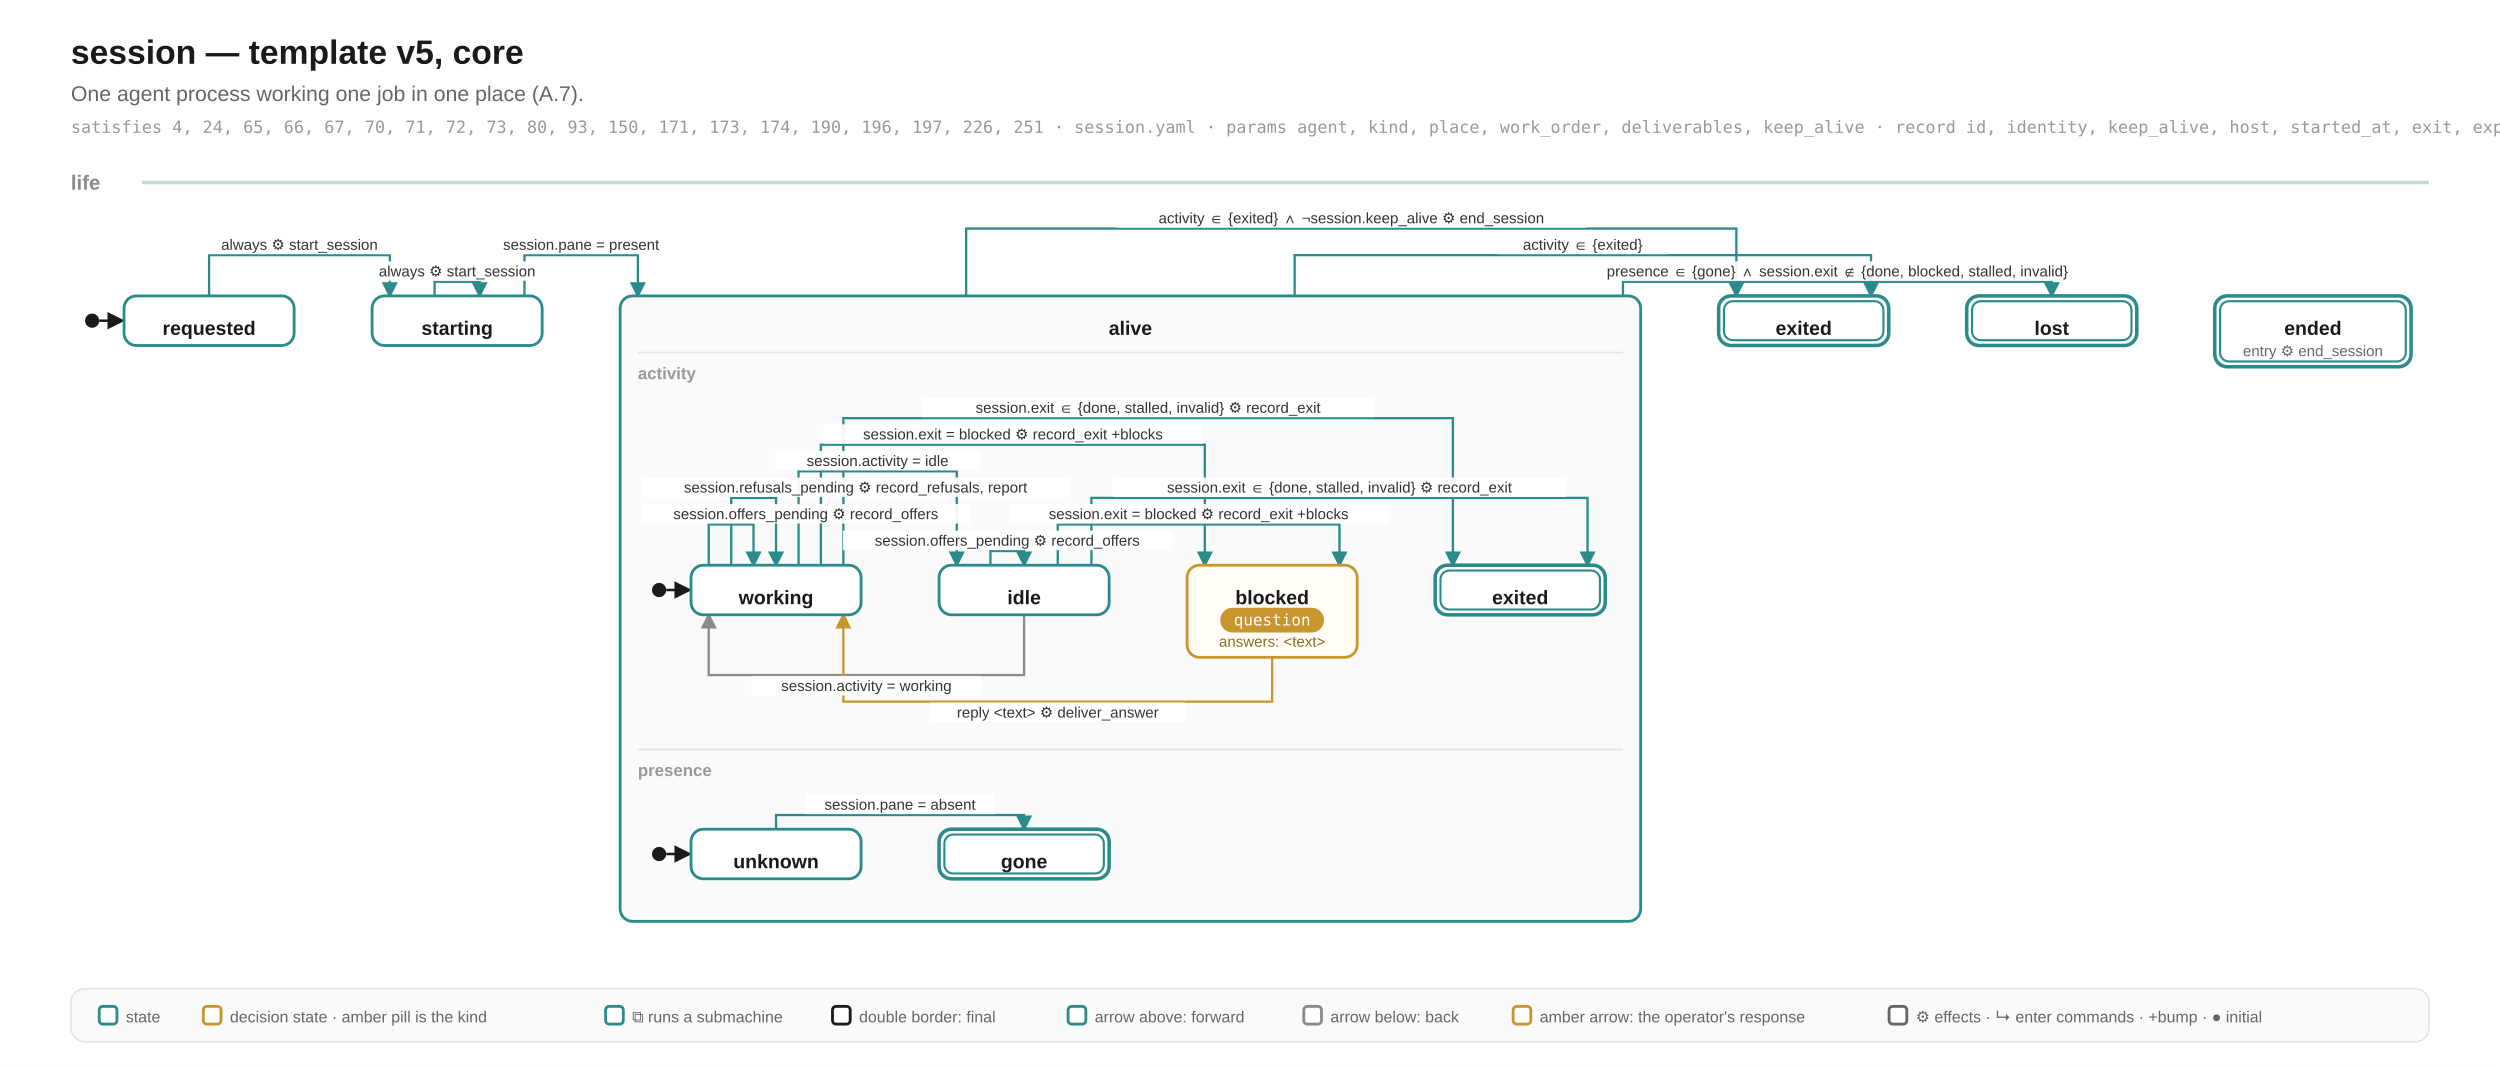
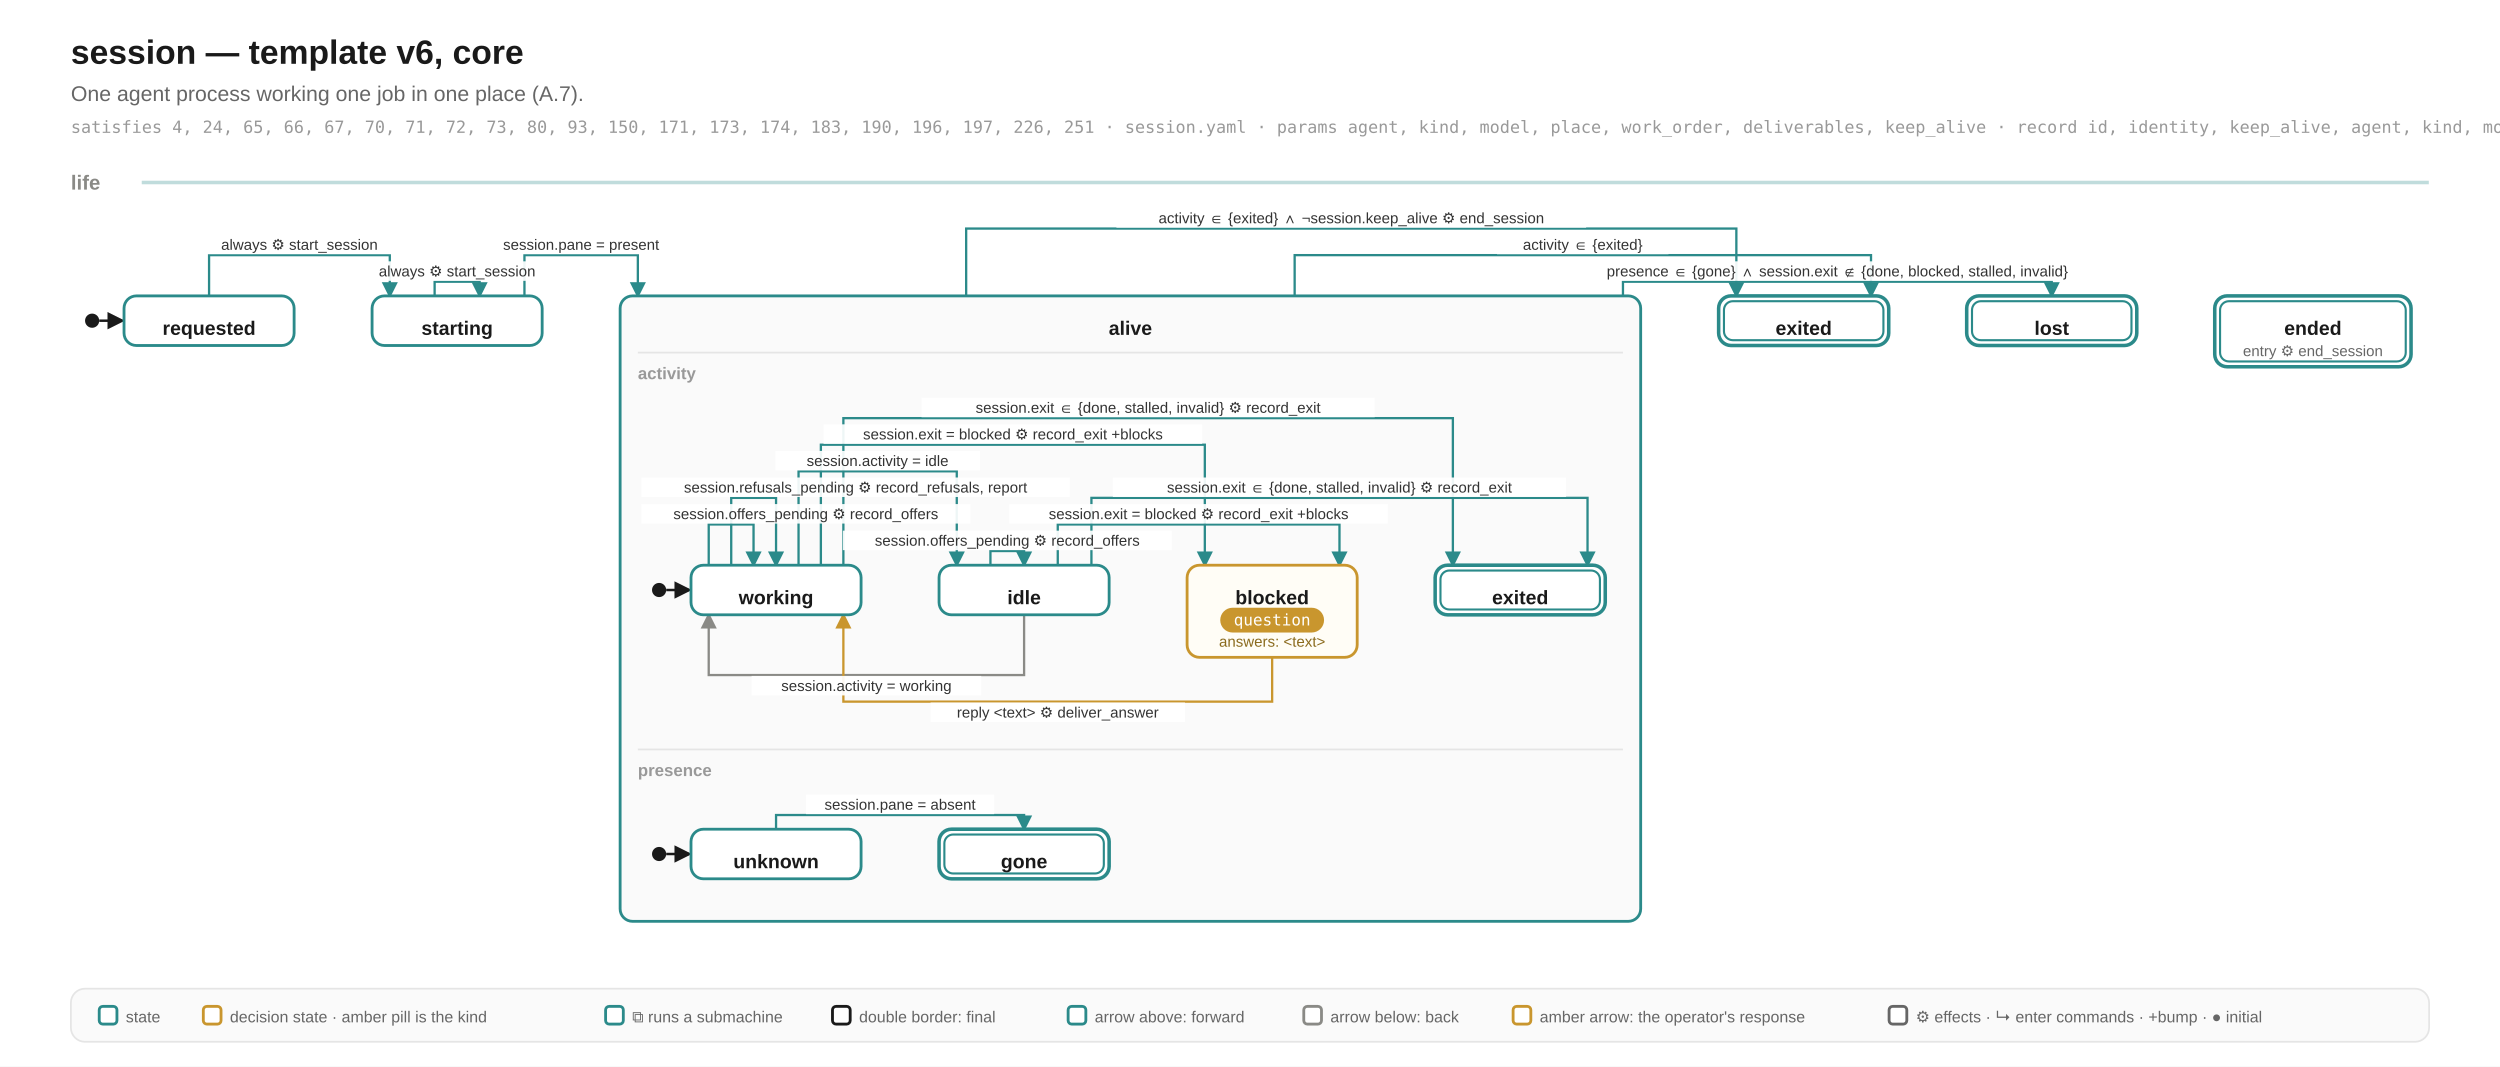
<svg xmlns="http://www.w3.org/2000/svg" width="1411" height="602" viewBox="0 0 1411 602" font-family="-apple-system, 'Helvetica Neue', Arial, sans-serif">
  <defs>
    <marker id="mB" viewBox="0 0 10 10" refX="8.5" refY="5" markerWidth="7" markerHeight="7" orient="auto-start-reverse">
      <path d="M0 0L10 5L0 10z" fill="#4a7fb5" />
    </marker>
    <marker id="mT" viewBox="0 0 10 10" refX="8.5" refY="5" markerWidth="7" markerHeight="7" orient="auto-start-reverse">
      <path d="M0 0L10 5L0 10z" fill="#2b8a8a" />
    </marker>
    <marker id="mG" viewBox="0 0 10 10" refX="8.5" refY="5" markerWidth="7" markerHeight="7" orient="auto-start-reverse">
      <path d="M0 0L10 5L0 10z" fill="#8a8a86" />
    </marker>
    <marker id="mA" viewBox="0 0 10 10" refX="8.5" refY="5" markerWidth="7" markerHeight="7" orient="auto-start-reverse">
      <path d="M0 0L10 5L0 10z" fill="#c9962e" />
    </marker>
    <marker id="mI" viewBox="0 0 10 10" refX="8.5" refY="5" markerWidth="7" markerHeight="7" orient="auto-start-reverse">
      <path d="M0 0L10 5L0 10z" fill="#1a1a1a" />
    </marker>
  </defs>
  <rect width="1411" height="602" fill="#fff" />
-   <text x="40" y="36" font-size="19" font-weight="700" fill="#1a1a1a">session — template v5, core</text>
+   <text x="40" y="36" font-size="19" font-weight="700" fill="#1a1a1a">session — template v6, core</text>
  <text x="40" y="57" font-size="12" fill="#666">One agent process working one job in one place (A.7).</text>
-   <text x="40" y="75" font-size="9.5" font-family="monospace" fill="#999">satisfies 4, 24, 65, 66, 67, 70, 71, 72, 73, 80, 93, 150, 171, 173, 174, 190, 196, 197, 226, 251 · session.yaml · params agent, kind, place, work_order, deliverables, keep_alive · record id, identity, keep_alive, host, started_at, exit, expected, delivered, blocks</text>
+   <text x="40" y="75" font-size="9.5" font-family="monospace" fill="#999">satisfies 4, 24, 65, 66, 67, 70, 71, 72, 73, 80, 93, 150, 171, 173, 174, 183, 190, 196, 197, 226, 251 · session.yaml · params agent, kind, model, place, work_order, deliverables, keep_alive · record id, identity, keep_alive, agent, kind, model, host, started_at, exit, expected, delivered, blocks</text>
  <text x="40" y="107" font-size="11.5" font-weight="700" fill="#8a8a86">life</text>
  <line x1="80" y1="103" x2="1370.825" y2="103" stroke="#2b8a8a" stroke-width="2" opacity="0.3" />
  <circle cx="52.0" cy="181.0" r="4" fill="#1a1a1a" />
  <line x1="56.0" y1="181.0" x2="69.0" y2="181.0" stroke="#1a1a1a" stroke-width="1.4" marker-end="url(#mI)" />
  <path d="M118.0,167.0 V144.0 H220.0 V167.0" fill="none" stroke="#2b8a8a" stroke-width="1.3" marker-end="url(#mT)" />
  <path d="M296.0,167.0 V144.0 H360.0 V167.0" fill="none" stroke="#2b8a8a" stroke-width="1.3" marker-end="url(#mT)" />
  <path d="M245.3,167.0 V159.0 H270.7 V167.0" fill="none" stroke="#2b8a8a" stroke-width="1.3" marker-end="url(#mT)" />
  <path d="M545.3,167.0 V129.0 H980.0 V167.0" fill="none" stroke="#2b8a8a" stroke-width="1.3" marker-end="url(#mT)" />
  <path d="M730.7,167.0 V144.0 H1056.0 V167.0" fill="none" stroke="#2b8a8a" stroke-width="1.3" marker-end="url(#mT)" />
  <path d="M916.0,167.0 V159.0 H1158.0 V167.0" fill="none" stroke="#2b8a8a" stroke-width="1.3" marker-end="url(#mT)" />
  <rect x="70.0" y="167.0" width="96.0" height="28.0" rx="7" fill="#fff" stroke="#2b8a8a" stroke-width="1.6" />
  <text x="118.0" y="189.0" font-size="11" fill="#1a1a1a" text-anchor="middle" font-weight="700">requested</text>
  <rect x="210.0" y="167.0" width="96.0" height="28.0" rx="7" fill="#fff" stroke="#2b8a8a" stroke-width="1.6" />
  <text x="258.0" y="189.0" font-size="11" fill="#1a1a1a" text-anchor="middle" font-weight="700">starting</text>
  <rect x="350.0" y="167.0" width="576.0" height="353.0" rx="7" fill="#fafafa" stroke="#2b8a8a" stroke-width="1.6" />
  <text x="638.0" y="189.0" font-size="11" fill="#1a1a1a" text-anchor="middle" font-weight="700">alive</text>
  <line x1="360.0" y1="199.0" x2="916.0" y2="199.0" stroke="#e5e5e5" />
  <text x="360" y="214" font-size="9.5" font-weight="700" fill="#999">activity</text>
  <circle cx="372.0" cy="333.0" r="4" fill="#1a1a1a" />
  <line x1="376.0" y1="333.0" x2="389.0" y2="333.0" stroke="#1a1a1a" stroke-width="1.4" marker-end="url(#mI)" />
  <path d="M400.0,319.0 V296.0 H425.3 V319.0" fill="none" stroke="#2b8a8a" stroke-width="1.3" marker-end="url(#mT)" />
  <path d="M412.7,319.0 V281.0 H438.0 V319.0" fill="none" stroke="#2b8a8a" stroke-width="1.3" marker-end="url(#mT)" />
  <path d="M463.3,319.0 V251.0 H680.0 V319.0" fill="none" stroke="#2b8a8a" stroke-width="1.3" marker-end="url(#mT)" />
  <path d="M476.0,319.0 V236.0 H820.0 V319.0" fill="none" stroke="#2b8a8a" stroke-width="1.3" marker-end="url(#mT)" />
  <path d="M450.7,319.0 V266.0 H540.0 V319.0" fill="none" stroke="#2b8a8a" stroke-width="1.3" marker-end="url(#mT)" />
  <path d="M578.0,347.0 V381.0 H400.0 V347.0" fill="none" stroke="#8a8a86" stroke-width="1.3" marker-end="url(#mG)" />
  <path d="M559.0,319.0 V311.0 H578.0 V319.0" fill="none" stroke="#2b8a8a" stroke-width="1.3" marker-end="url(#mT)" />
  <path d="M597.0,319.0 V296.0 H756.0 V319.0" fill="none" stroke="#2b8a8a" stroke-width="1.3" marker-end="url(#mT)" />
  <path d="M616.0,319.0 V281.0 H896.0 V319.0" fill="none" stroke="#2b8a8a" stroke-width="1.3" marker-end="url(#mT)" />
  <path d="M718.0,371.0 V396.0 H476.0 V347.0" fill="none" stroke="#c9962e" stroke-width="1.3" marker-end="url(#mA)" />
  <rect x="390.0" y="319.0" width="96.0" height="28.0" rx="7" fill="#fff" stroke="#2b8a8a" stroke-width="1.6" />
  <text x="438.0" y="341.0" font-size="11" fill="#1a1a1a" text-anchor="middle" font-weight="700">working</text>
  <rect x="530.0" y="319.0" width="96.0" height="28.0" rx="7" fill="#fff" stroke="#2b8a8a" stroke-width="1.6" />
  <text x="578.0" y="341.0" font-size="11" fill="#1a1a1a" text-anchor="middle" font-weight="700">idle</text>
  <rect x="670.0" y="319.0" width="96.0" height="52.0" rx="7" fill="#fffdf6" stroke="#c9962e" stroke-width="1.6" />
  <text x="718.0" y="341.0" font-size="11" fill="#1a1a1a" text-anchor="middle" font-weight="700">blocked</text>
  <rect x="688.7" y="343.0" width="58.6" height="14" rx="7" fill="#c9962e" />
  <text x="718.0" y="353.0" font-size="9" font-family="monospace" fill="#fff" text-anchor="middle">question</text>
  <text x="718.0" y="365.0" font-size="8.5" fill="#8a6a1d" text-anchor="middle">answers: &lt;text&gt;</text>
  <rect x="810.0" y="319.0" width="96.0" height="28.0" rx="7" fill="#fff" stroke="#2b8a8a" stroke-width="2" />
  <rect x="813.0" y="322.0" width="90.0" height="22.0" rx="5" fill="none" stroke="#2b8a8a" stroke-width="1.2" />
  <text x="858.0" y="341.0" font-size="11" fill="#1a1a1a" text-anchor="middle" font-weight="700">exited</text>
  <rect x="362.0" y="284.5" width="185.7" height="11" fill="#fff" opacity="0.92" />
  <text x="454.8" y="293.0" font-size="8.5" fill="#333" text-anchor="middle">session.offers_pending ⚙ record_offers</text>
  <rect x="362.0" y="269.5" width="241.8" height="11" fill="#fff" opacity="0.92" />
  <text x="482.9" y="278.0" font-size="8.5" fill="#333" text-anchor="middle">session.refusals_pending ⚙ record_refusals, report</text>
  <rect x="464.8" y="239.5" width="213.7" height="11" fill="#fff" opacity="0.92" />
  <text x="571.7" y="248.0" font-size="8.5" fill="#333" text-anchor="middle">session.exit = blocked ⚙ record_exit +blocks</text>
  <rect x="520.1" y="224.5" width="255.8" height="11" fill="#fff" opacity="0.92" />
  <text x="648.0" y="233.0" font-size="8.5" fill="#333" text-anchor="middle">session.exit ∈ {done, stalled, invalid} ⚙ record_exit</text>
  <rect x="437.6" y="254.5" width="115.5" height="11" fill="#fff" opacity="0.92" />
  <text x="495.3" y="263.0" font-size="8.5" fill="#333" text-anchor="middle">session.activity = idle</text>
  <rect x="424.2" y="381.5" width="129.6" height="11" fill="#fff" opacity="0.92" />
  <text x="489.0" y="390.0" font-size="8.5" fill="#333" text-anchor="middle">session.activity = working</text>
  <rect x="475.7" y="299.5" width="185.7" height="11" fill="#fff" opacity="0.92" />
  <text x="568.5" y="308.0" font-size="8.5" fill="#333" text-anchor="middle">session.offers_pending ⚙ record_offers</text>
  <rect x="569.6" y="284.5" width="213.7" height="11" fill="#fff" opacity="0.92" />
  <text x="676.5" y="293.0" font-size="8.5" fill="#333" text-anchor="middle">session.exit = blocked ⚙ record_exit +blocks</text>
  <rect x="628.1" y="269.5" width="255.8" height="11" fill="#fff" opacity="0.92" />
  <text x="756.0" y="278.0" font-size="8.5" fill="#333" text-anchor="middle">session.exit ∈ {done, stalled, invalid} ⚙ record_exit</text>
  <rect x="525.2" y="396.5" width="143.6" height="11" fill="#fff" opacity="0.92" />
  <text x="597.0" y="405.0" font-size="8.5" fill="#333" text-anchor="middle">reply &lt;text&gt; ⚙ deliver_answer</text>
  <line x1="360.0" y1="423.0" x2="916.0" y2="423.0" stroke="#e5e5e5" />
  <text x="360" y="438" font-size="9.5" font-weight="700" fill="#999">presence</text>
  <circle cx="372.0" cy="482.0" r="4" fill="#1a1a1a" />
  <line x1="376.0" y1="482.0" x2="389.0" y2="482.0" stroke="#1a1a1a" stroke-width="1.4" marker-end="url(#mI)" />
  <path d="M438.0,468.0 V460.0 H578.0 V468.0" fill="none" stroke="#2b8a8a" stroke-width="1.3" marker-end="url(#mT)" />
  <rect x="390.0" y="468.0" width="96.0" height="28.0" rx="7" fill="#fff" stroke="#2b8a8a" stroke-width="1.6" />
  <text x="438.0" y="490.0" font-size="11" fill="#1a1a1a" text-anchor="middle" font-weight="700">unknown</text>
  <rect x="530.0" y="468.0" width="96.0" height="28.0" rx="7" fill="#fff" stroke="#2b8a8a" stroke-width="2" />
  <rect x="533.0" y="471.0" width="90.0" height="22.0" rx="5" fill="none" stroke="#2b8a8a" stroke-width="1.2" />
  <text x="578.0" y="490.0" font-size="11" fill="#1a1a1a" text-anchor="middle" font-weight="700">gone</text>
  <rect x="454.9" y="448.5" width="106.2" height="11" fill="#fff" opacity="0.92" />
  <text x="508.0" y="457.0" font-size="8.5" fill="#333" text-anchor="middle">session.pane = absent</text>
  <rect x="970.0" y="167.0" width="96.0" height="28.0" rx="7" fill="#fff" stroke="#2b8a8a" stroke-width="2" />
  <rect x="973.0" y="170.0" width="90.0" height="22.0" rx="5" fill="none" stroke="#2b8a8a" stroke-width="1.2" />
  <text x="1018.0" y="189.0" font-size="11" fill="#1a1a1a" text-anchor="middle" font-weight="700">exited</text>
  <rect x="1110.0" y="167.0" width="96.0" height="28.0" rx="7" fill="#fff" stroke="#2b8a8a" stroke-width="2" />
  <rect x="1113.0" y="170.0" width="90.0" height="22.0" rx="5" fill="none" stroke="#2b8a8a" stroke-width="1.2" />
  <text x="1158.0" y="189.0" font-size="11" fill="#1a1a1a" text-anchor="middle" font-weight="700">lost</text>
  <rect x="1250.0" y="167.0" width="110.8" height="40.0" rx="7" fill="#fff" stroke="#2b8a8a" stroke-width="2" />
  <rect x="1253.0" y="170.0" width="104.8" height="34.0" rx="5" fill="none" stroke="#2b8a8a" stroke-width="1.2" />
  <text x="1305.4" y="189.0" font-size="11" fill="#1a1a1a" text-anchor="middle" font-weight="700">ended</text>
  <text x="1305.4" y="201.0" font-size="8.5" fill="#666" text-anchor="middle">entry ⚙ end_session</text>
  <rect x="113.6" y="132.5" width="110.9" height="11" fill="#fff" opacity="0.92" />
  <text x="169.0" y="141.0" font-size="8.5" fill="#333" text-anchor="middle">always ⚙ start_session</text>
  <rect x="272.6" y="132.5" width="110.9" height="11" fill="#fff" opacity="0.92" />
  <text x="328.0" y="141.0" font-size="8.5" fill="#333" text-anchor="middle">session.pane = present</text>
  <rect x="202.6" y="147.5" width="110.9" height="11" fill="#fff" opacity="0.92" />
  <text x="258.0" y="156.0" font-size="8.5" fill="#333" text-anchor="middle">always ⚙ start_session</text>
  <rect x="630.1" y="117.5" width="265.1" height="11" fill="#fff" opacity="0.92" />
  <text x="762.7" y="126.0" font-size="8.5" fill="#333" text-anchor="middle">activity ∈ {exited} ∧ ¬session.keep_alive ⚙ end_session</text>
  <rect x="844.9" y="132.5" width="96.8" height="11" fill="#fff" opacity="0.92" />
  <text x="893.3" y="141.0" font-size="8.5" fill="#333" text-anchor="middle">activity ∈ {exited}</text>
  <rect x="874.0" y="147.5" width="325.9" height="11" fill="#fff" opacity="0.92" />
  <text x="1037.0" y="156.0" font-size="8.5" fill="#333" text-anchor="middle">presence ∈ {gone} ∧ session.exit ∉ {done, blocked, stalled, invalid}</text>
  <rect x="40" y="558" width="1331" height="30" rx="8" fill="#fafafa" stroke="#e5e5e5" />
  <rect x="56" y="568" width="10" height="10" rx="2" fill="#fff" stroke="#2b8a8a" stroke-width="1.6" />
  <text x="71" y="577" font-size="9" fill="#666">state</text>
  <rect x="114.75" y="568" width="10" height="10" rx="2" fill="#fff" stroke="#c9962e" stroke-width="1.6" />
  <text x="129.75" y="577" font-size="9" fill="#666">decision state · amber pill is the kind</text>
  <rect x="341.8" y="568" width="10" height="10" rx="2" fill="#fff" stroke="#2b8a8a" stroke-width="1.6" />
  <text x="356.8" y="577" font-size="9" fill="#666">⧉ runs a submachine</text>
  <rect x="469.85" y="568" width="10" height="10" rx="2" fill="#fff" stroke="#1a1a1a" stroke-width="1.6" />
  <text x="484.85" y="577" font-size="9" fill="#666">double border: final</text>
  <rect x="602.85" y="568" width="10" height="10" rx="2" fill="#fff" stroke="#2b8a8a" stroke-width="1.6" />
  <text x="617.85" y="577" font-size="9" fill="#666">arrow above: forward</text>
  <rect x="735.85" y="568" width="10" height="10" rx="2" fill="#fff" stroke="#8a8a86" stroke-width="1.6" />
  <text x="750.85" y="577" font-size="9" fill="#666">arrow below: back</text>
  <rect x="854.0" y="568" width="10" height="10" rx="2" fill="#fff" stroke="#c9962e" stroke-width="1.6" />
  <text x="869.0" y="577" font-size="9" fill="#666">amber arrow: the operator's response</text>
  <rect x="1066.2" y="568" width="10" height="10" rx="2" fill="#fff" stroke="#666" stroke-width="1.6" />
  <text x="1081.2" y="577" font-size="9" fill="#666">⚙ effects · ↳ enter commands · +bump · ● initial</text>
</svg>
